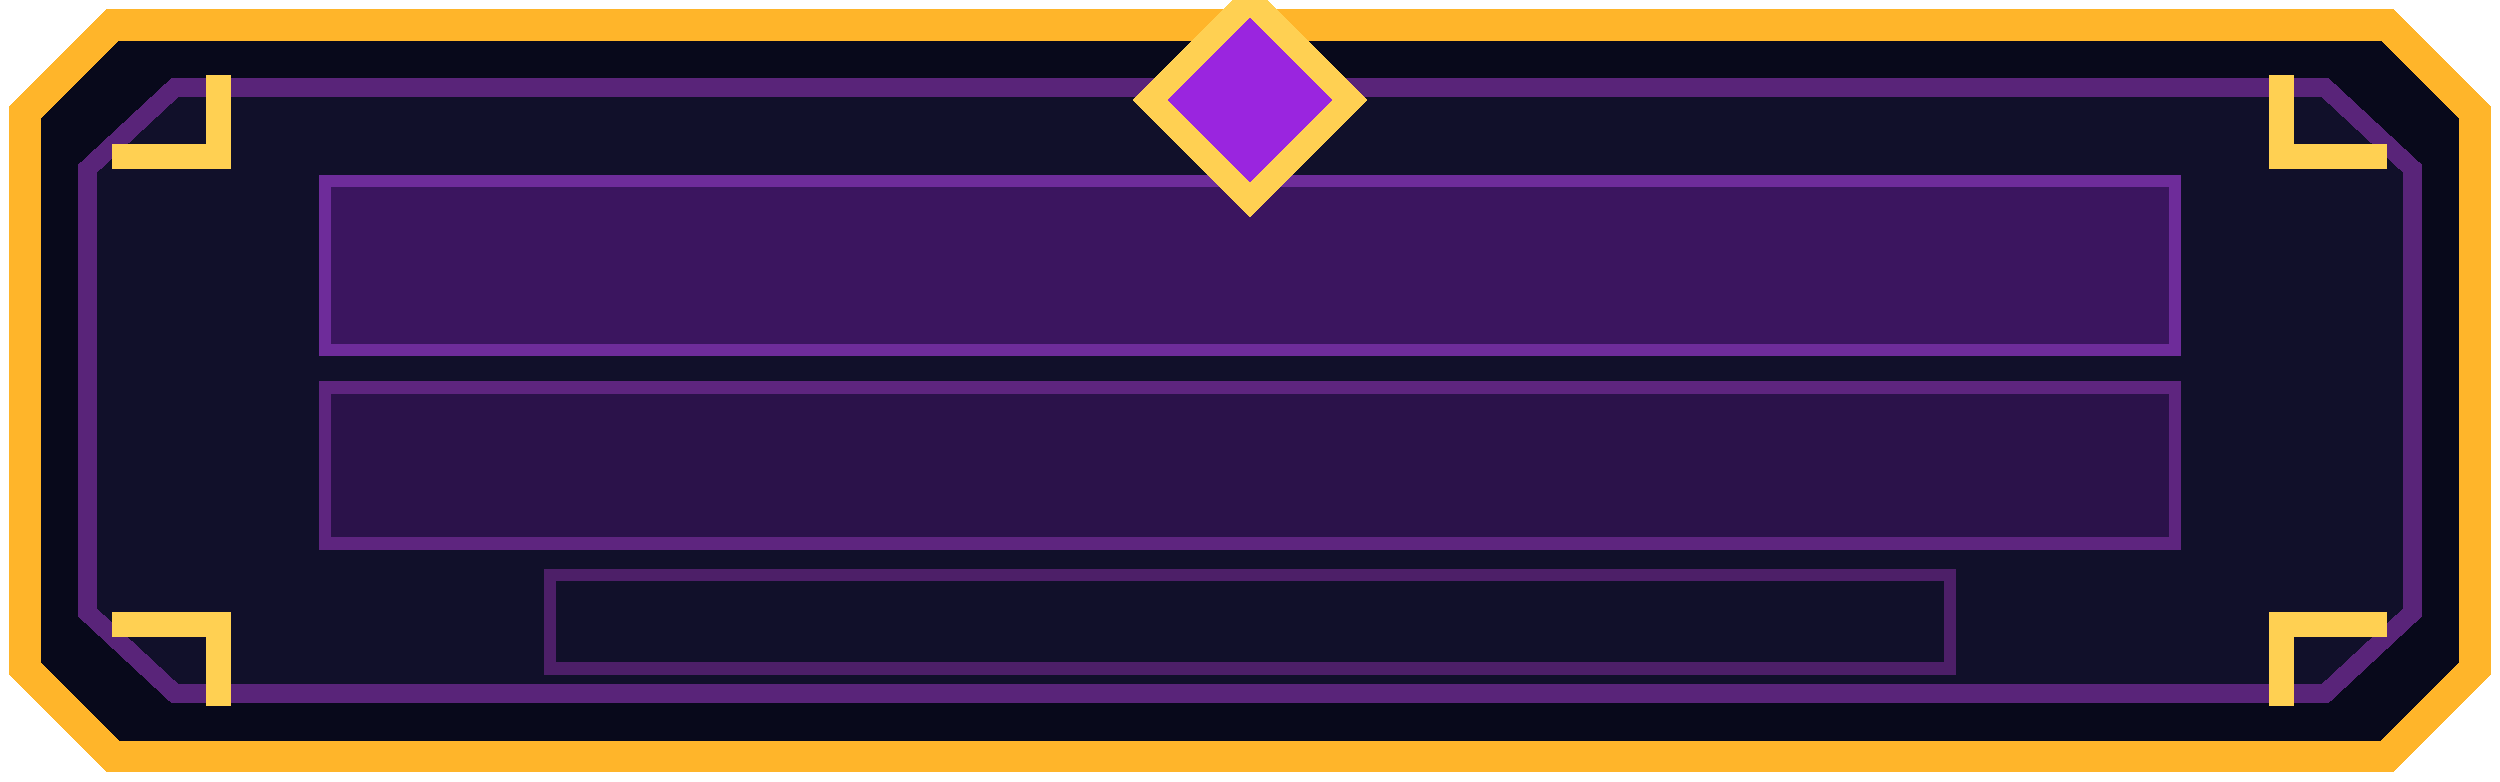
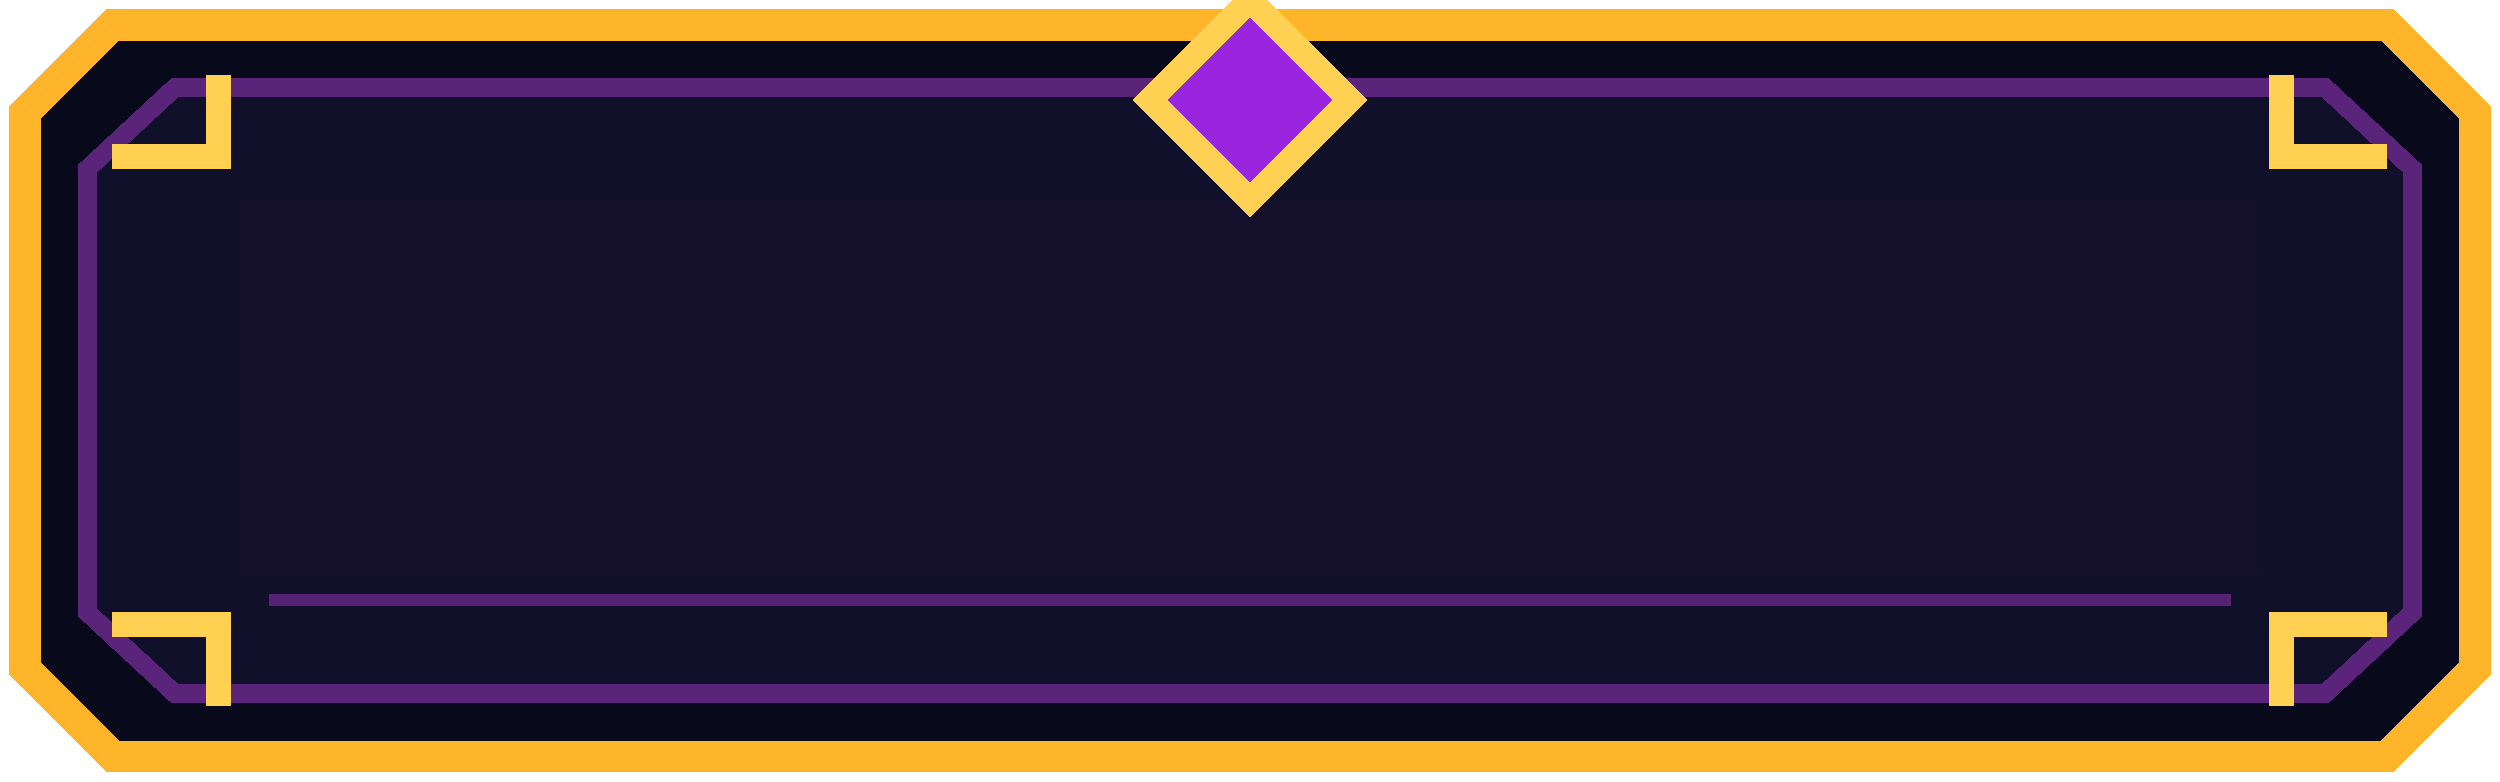
<svg xmlns="http://www.w3.org/2000/svg" width="400" height="125" viewBox="0 0 400 125">
  <g shape-rendering="crispEdges">
    <polygon points="18,4 382,4 396,18 396,107 382,121 18,121 4,107 4,18" fill="#08091b" stroke="#ffb52a" stroke-width="5" />
    <polygon points="28,14 372,14 386,27 386,98 372,111 28,111 14,98 14,27" fill="#11102a" stroke="#592479" stroke-width="3" />
-     <rect x="52" y="29" width="296" height="27" fill="#3b155f" stroke="#6e2c9a" stroke-width="2" />
-     <rect x="52" y="62" width="296" height="25" fill="#2b124a" stroke="#5e257f" stroke-width="2" />
-     <rect x="88" y="92" width="224" height="15" fill="#11102a" stroke="#4d1f68" stroke-width="2" />
+     <rect x="38" y="32" width="324" height="60" fill="#15102d" opacity="0.78" />
+     <path d="M43 96 H357" stroke="#542173" stroke-width="2" />
    <polygon points="200,0 216,16 200,32 184,16" fill="#9a25df" stroke="#ffd052" stroke-width="4" />
    <path d="M18 25 H35 V12 M382 25 H365 V12 M18 100 H35 V113 M382 100 H365 V113" fill="none" stroke="#ffd052" stroke-width="4" />
  </g>
</svg>
